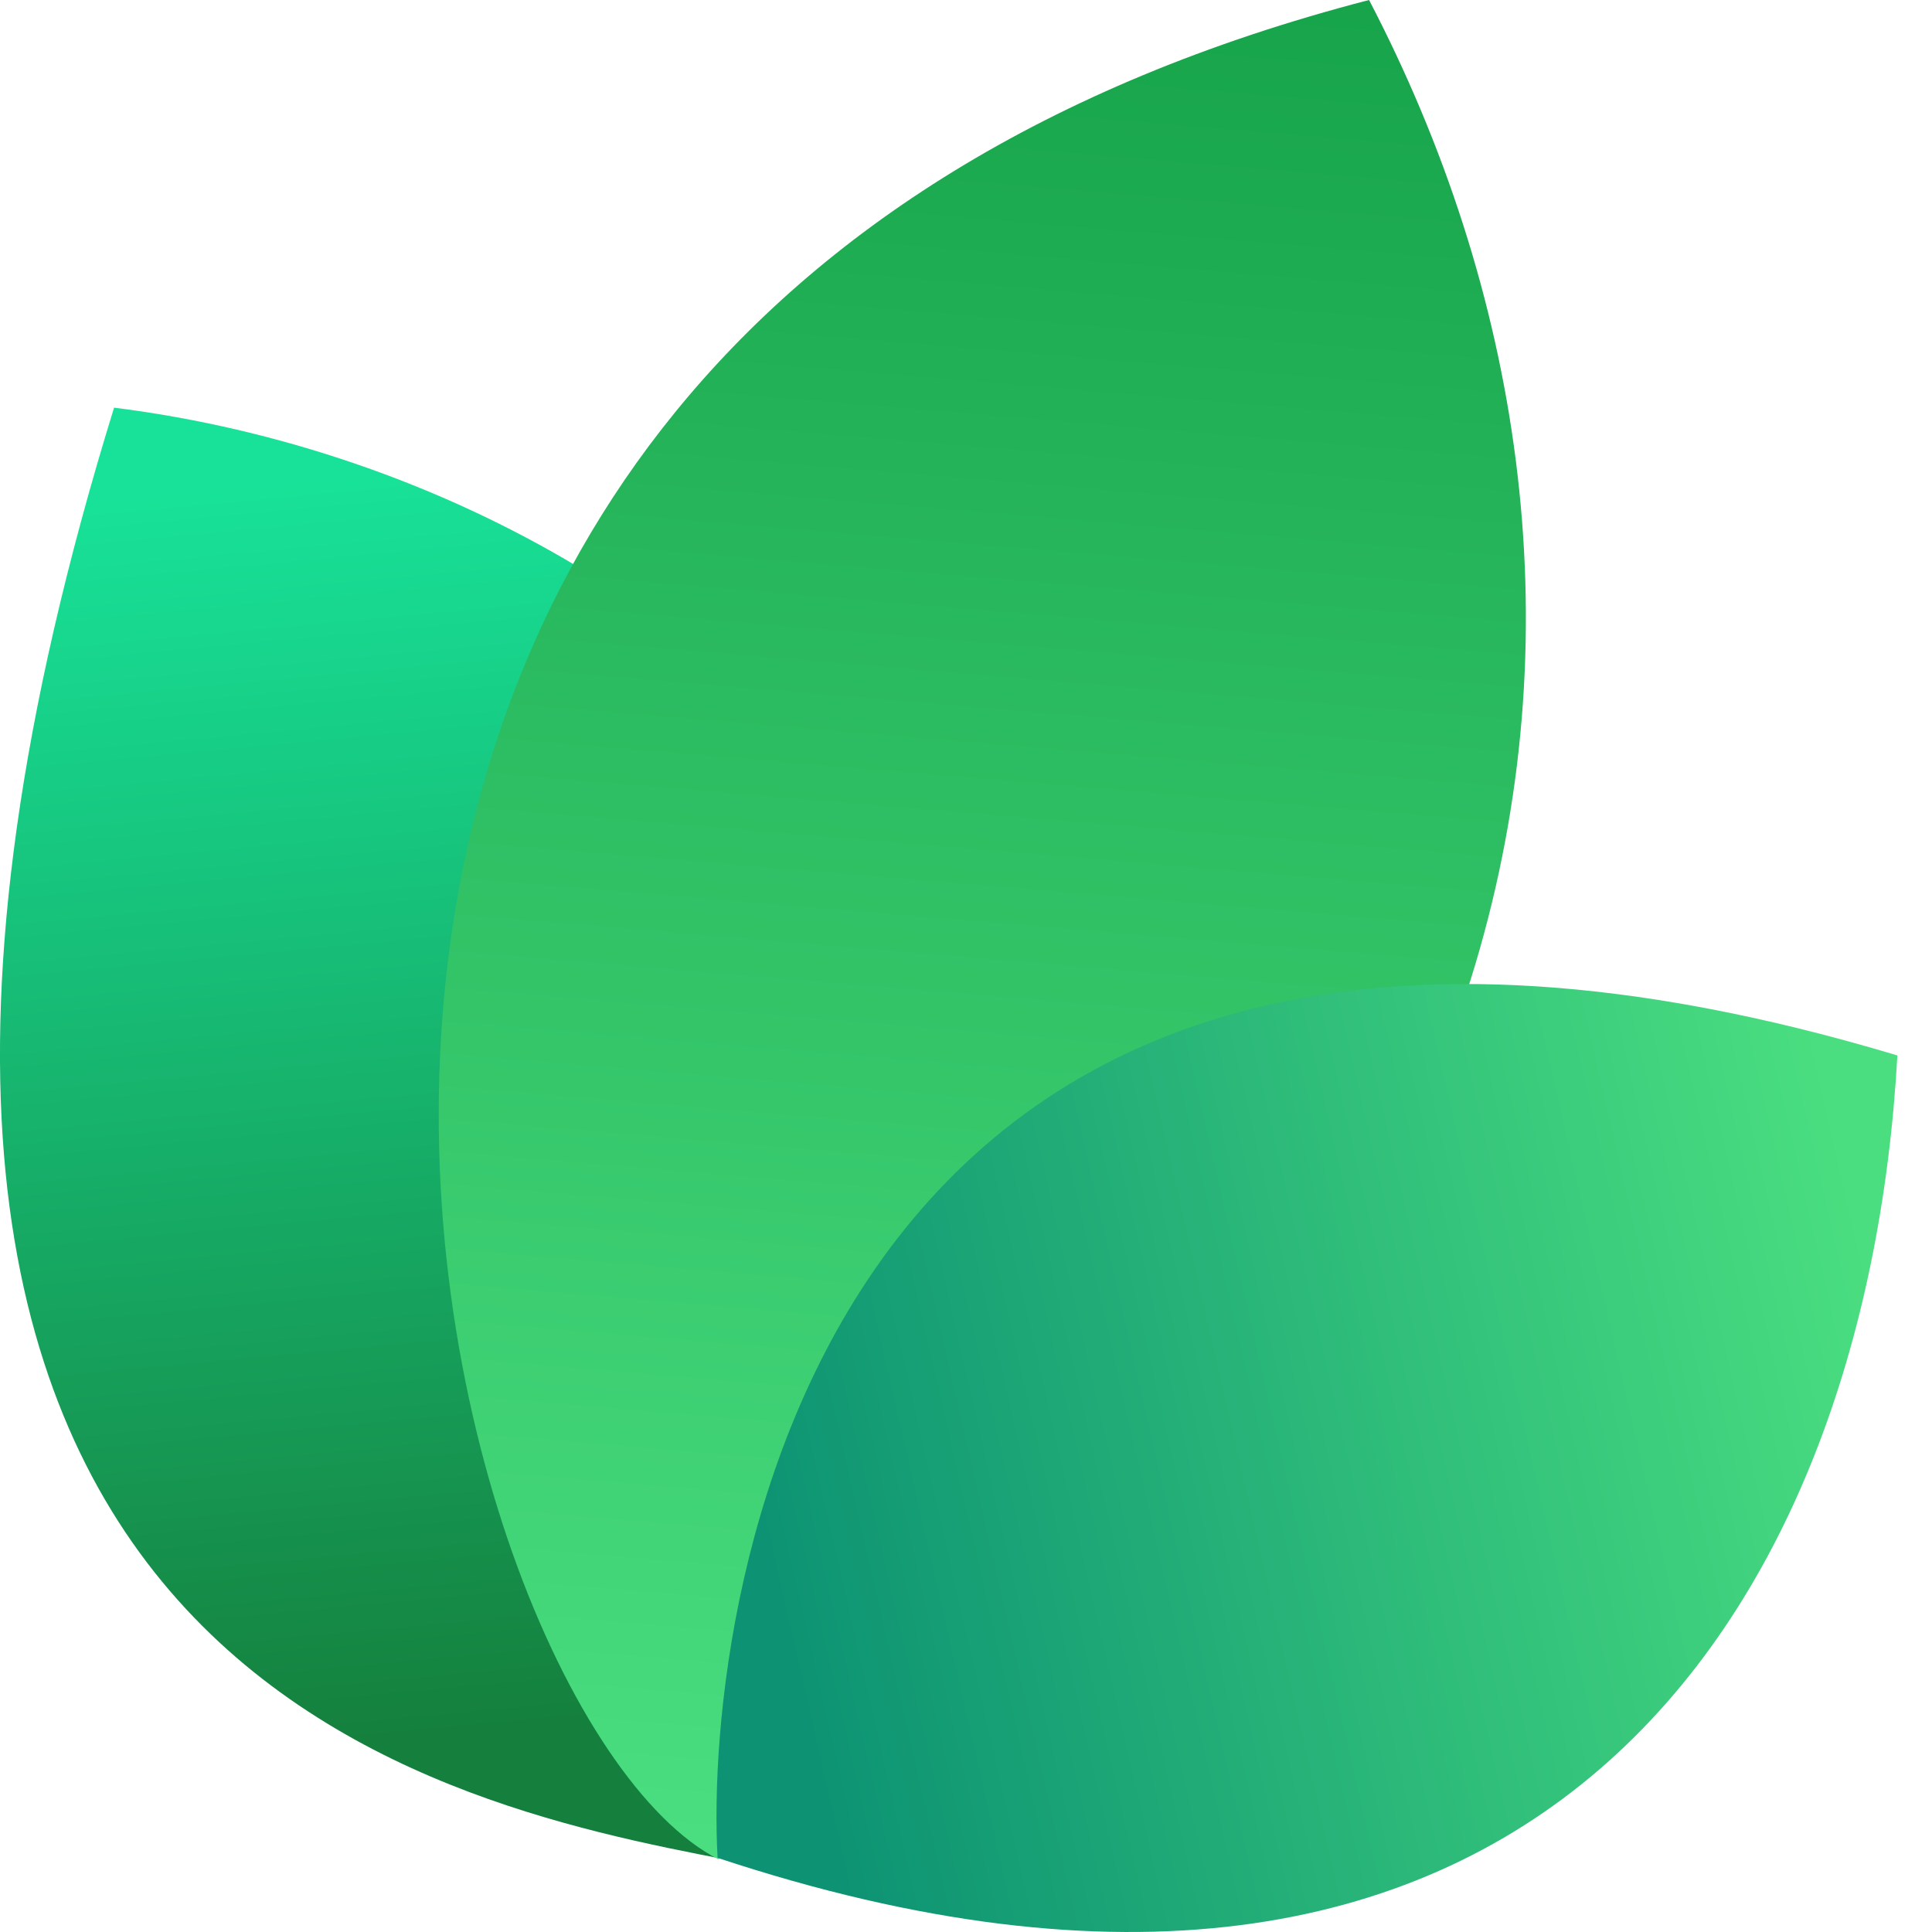
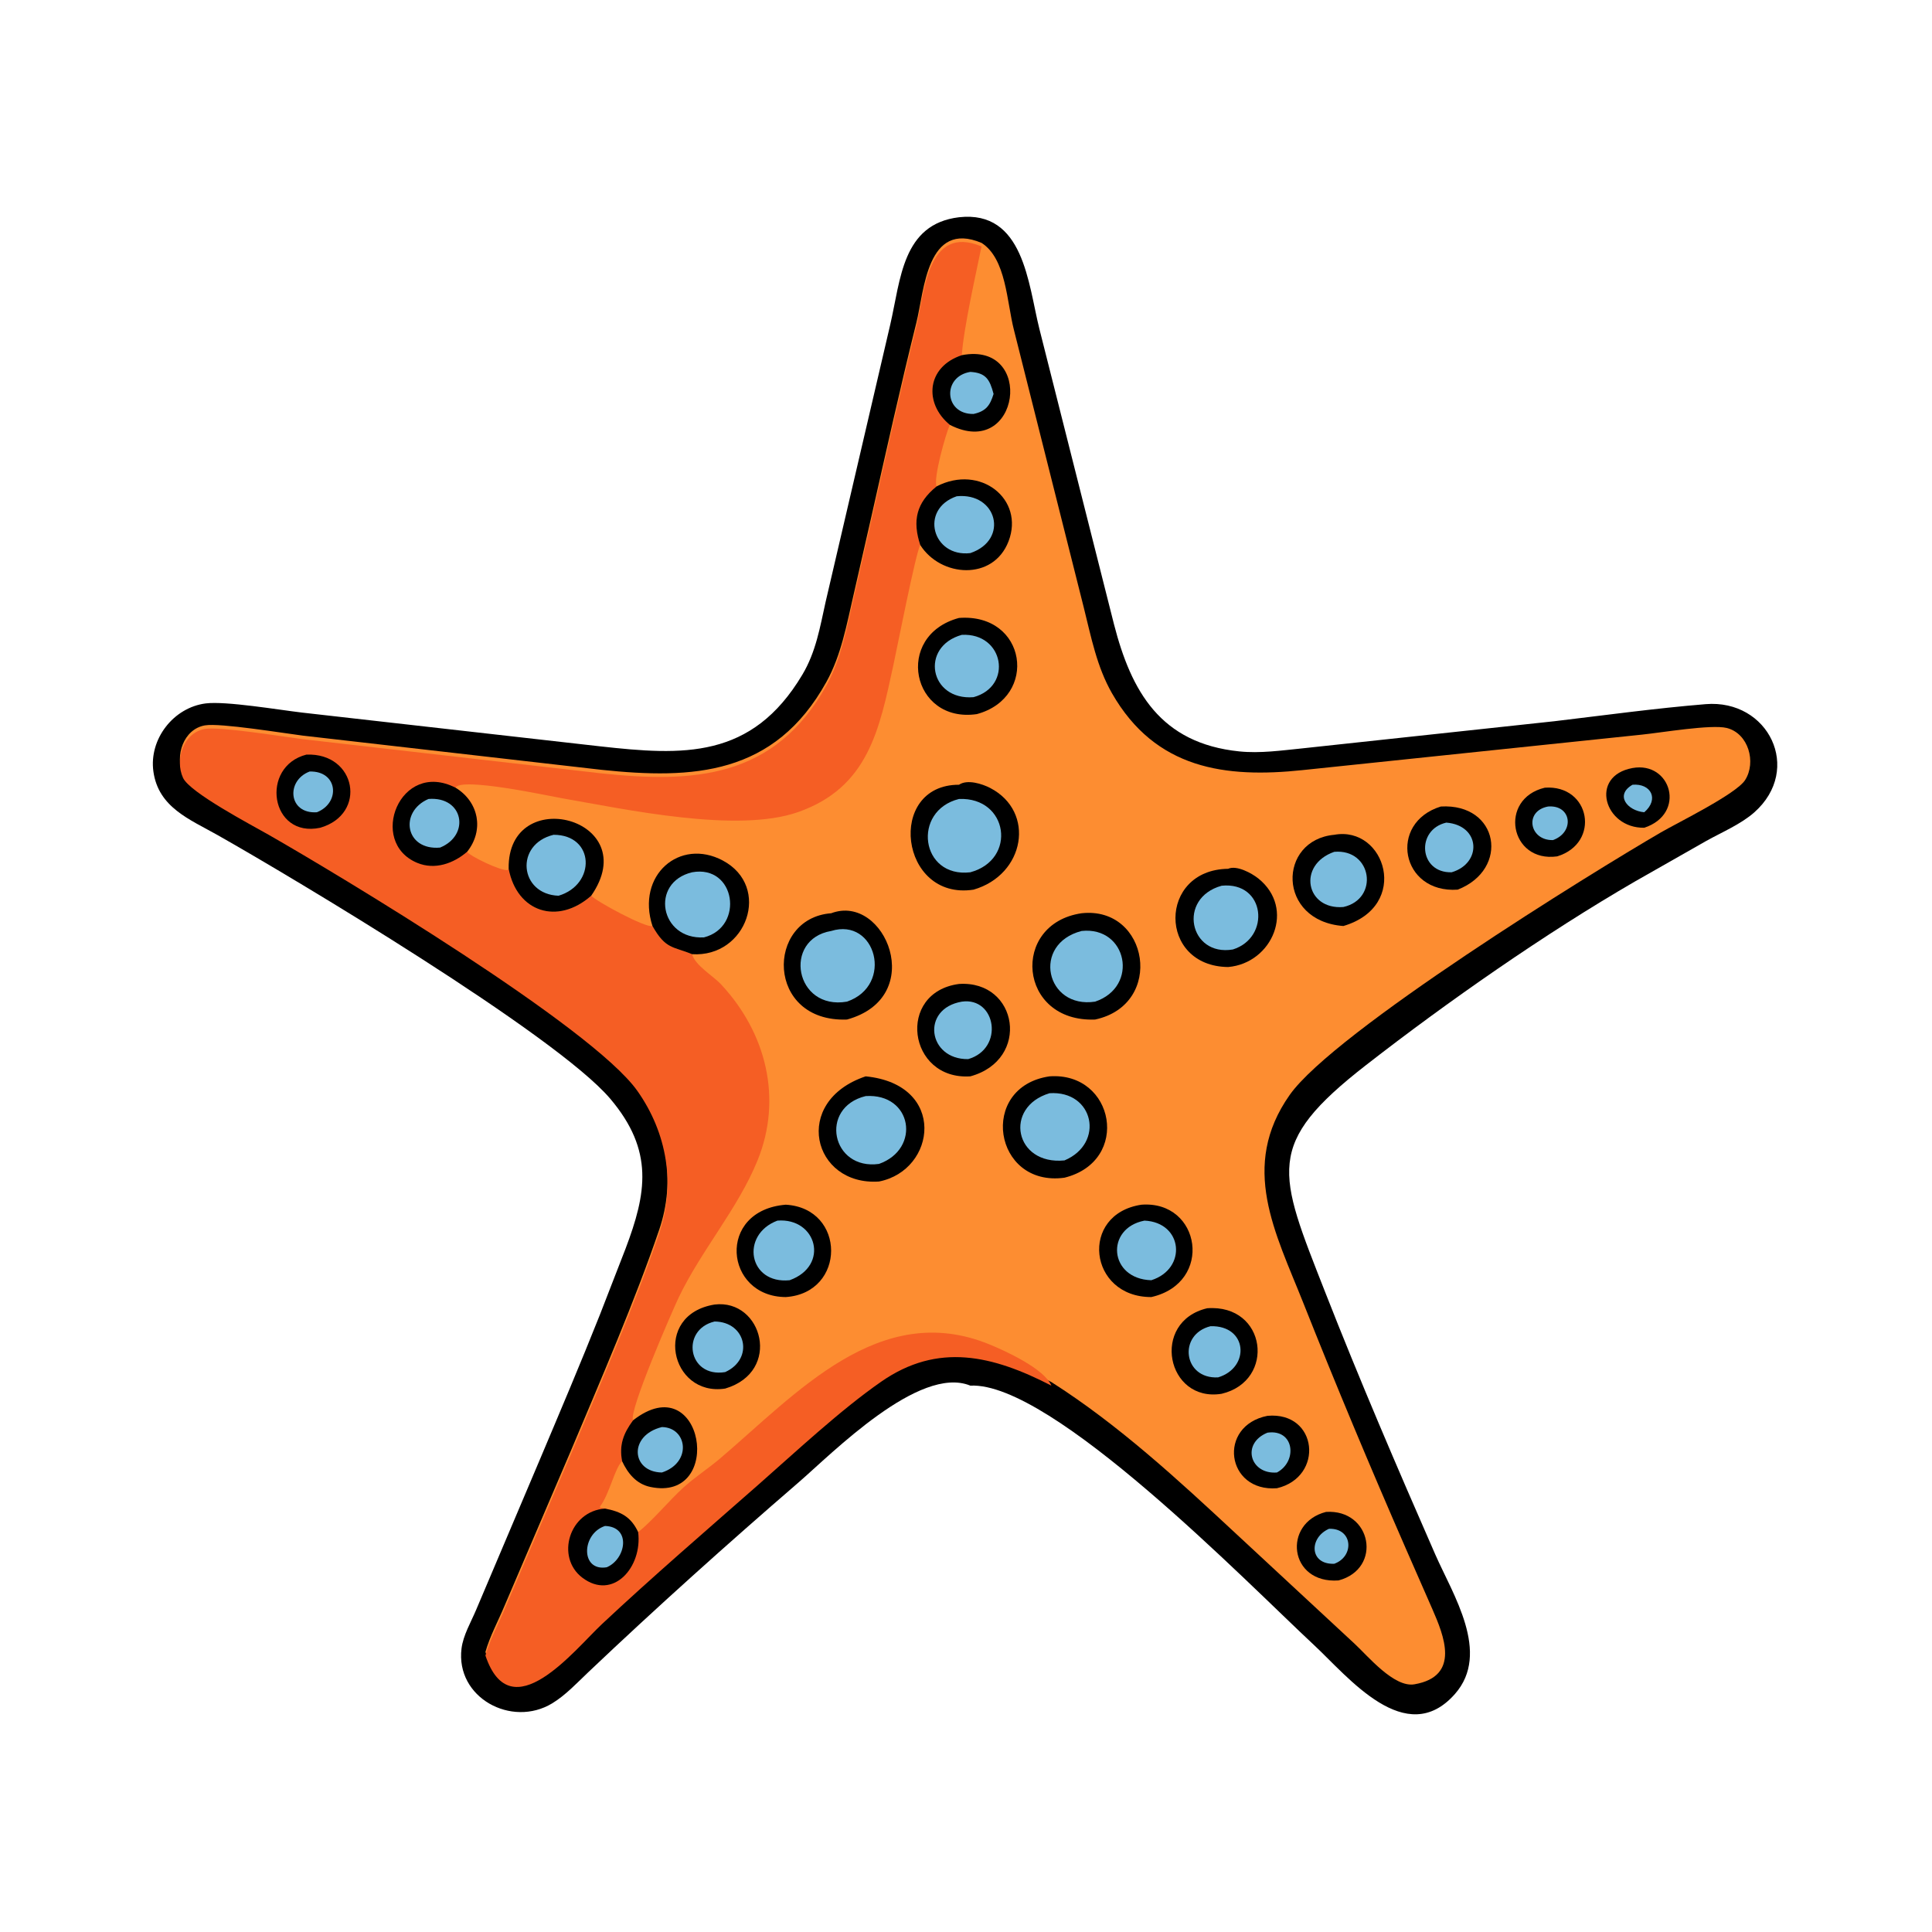
- <svg xmlns="http://www.w3.org/2000/svg" width="24" height="24" viewBox="0 0 24 24" fill="none">
-   <path d="M9.061 23.108C5.268 22.377 -3.391 20.627 1.417 5.064C9.634 6.099 16.973 14.064 9.061 23.108Z" fill="url(#paint0_linear_17557_2021)" />
-   <path d="M8.919 23.094C5.276 21.222 0.784 4.209 17.007 0C20.757 7.193 19.621 16.545 8.919 23.094Z" fill="url(#paint1_linear_17557_2021)" />
-   <path d="M8.914 23.079C8.735 19.882 10.159 9.085 23.57 13.111C23.181 20.123 18.984 26.418 8.914 23.079Z" fill="url(#paint2_linear_17557_2021)" />
-   <defs>
-     <linearGradient id="paint0_linear_17557_2021" x1="3.776" y1="5.916" x2="5.232" y2="21.559" gradientUnits="userSpaceOnUse">
-       <stop stop-color="#18E299" />
-       <stop offset="1" stop-color="#15803D" />
-     </linearGradient>
-     <linearGradient id="paint1_linear_17557_2021" x1="12.171" y1="-0.718" x2="10.19" y2="22.983" gradientUnits="userSpaceOnUse">
-       <stop stop-color="#16A34A" />
-       <stop offset="1" stop-color="#4ADE80" />
-     </linearGradient>
-     <linearGradient id="paint2_linear_17557_2021" x1="23.133" y1="15.353" x2="9.338" y2="18.52" gradientUnits="userSpaceOnUse">
-       <stop stop-color="#4ADE80" />
-       <stop offset="1" stop-color="#0D9373" />
-     </linearGradient>
-   </defs>
+ <svg xmlns="http://www.w3.org/2000/svg" width="360" height="360" viewBox="0 0 360 360" fill="none">
+   <path d="M178.698 40.481C190.772 39.137 191.577 52.894 193.666 61.252L207.572 116.309C210.798 128.848 216.242 138.505 230.915 140.012C234.819 140.414 238.797 139.834 242.685 139.446L289.643 134.389C299.012 133.277 308.423 131.98 317.827 131.208C329.519 130.248 335.948 143.319 326.904 151.358C324.435 153.553 320.851 155.072 317.964 156.679L304.665 164.243C287.944 173.929 269.745 186.631 254.569 198.442C235.547 213.244 238.101 218.259 246.921 240.759C253.361 257.189 260.337 273.435 267.419 289.602C270.715 297.125 277.842 307.998 271.111 315.643C261.97 326.026 251.191 312.434 244.842 306.527C232.345 294.899 195.956 257.426 180.807 258.193C171.289 254.288 155.022 270.856 148.815 276.214C135.499 287.711 122.418 299.45 109.656 311.555C107.544 313.558 105.387 315.881 102.89 317.395C95.32 321.984 84.856 316.327 86 307.166C86.307 304.707 87.755 302.259 88.709 300L100.584 271.992C104.373 263.011 108.178 254.056 111.778 244.993L116.557 232.686C120.471 222.349 121.9 214.425 113.741 204.77C103.622 192.796 54.329 163.398 40.539 155.602C35.345 152.666 29.518 150.463 28.583 143.754C27.746 137.744 32.296 131.846 38.318 131.074C42.037 130.597 51.979 132.272 56.248 132.775L111.742 139.06C127.231 140.787 140.08 141.535 149.506 125.719C152.053 121.446 152.788 116.889 153.849 112.125L165.882 60.497C167.838 52.083 168.113 41.756 178.698 40.481Z" fill="black" />
+   <path d="M90.453 307.819C91.271 304.913 92.805 302.097 93.975 299.306L106.455 270.14C111.943 257.08 118.283 242.511 122.839 229.125C125.937 220.023 124.276 210.41 118.765 202.611C110.31 190.648 62.937 162.246 50.074 154.892C46.867 153.059 35.358 147.021 34.103 144.273C32.546 140.865 34.176 135.859 38.188 135.162C40.988 134.675 52.87 136.625 56.403 137.069L112.054 143.441C129.072 145.231 144.33 144.512 153.996 127.049C156.769 122.038 157.768 116.359 159.048 110.84L162.349 96.361C165.082 84.27 167.763 72.141 170.755 60.113C172.235 54.166 172.684 40.994 182.892 45.256C187.504 48.199 187.591 56.251 188.93 61.471L201.95 113.223C203.319 118.688 204.375 124.245 207.21 129.192C215.321 143.347 228.357 145.016 242.711 143.499L305.939 136.888C309.5 136.528 318.891 134.935 321.75 135.645C325.799 136.651 327.294 142.027 325.177 145.351C323.52 147.952 312.578 153.312 309.504 155.096C296.767 162.489 248.603 192.248 240.311 204.033C230.929 217.37 237.667 229.713 242.853 242.782C248.944 258.132 255.321 273.366 261.929 288.497L266.901 299.841C269.012 304.678 272.226 312.348 263.563 313.845C259.757 314.502 254.881 308.575 252.43 306.308L230.431 285.894C219.59 275.802 208.438 265.498 195.909 257.527C184.952 251.882 174.795 249.444 164.23 256.769C156.676 262.006 148.308 269.83 141.281 276.011C131.502 284.612 121.661 293.063 112.156 301.971C107.045 306.761 95.178 321.911 90.453 307.819Z" fill="#FD8D31" />
+   <path d="M90.453 308.485C91.271 305.579 92.805 302.763 93.975 299.972L106.455 270.806C111.943 257.746 118.283 243.177 122.839 229.791C125.937 220.688 124.276 211.076 118.765 203.277C110.31 191.314 62.937 162.912 50.074 155.558C46.867 153.724 35.358 147.687 34.103 144.938C32.546 141.531 34.176 136.525 38.188 135.828C40.988 135.341 52.87 137.291 56.403 137.735L112.054 144.107C129.072 145.896 144.33 145.178 153.996 127.715C156.769 122.704 157.768 117.025 159.048 111.506L162.349 97.026C165.082 84.935 167.763 72.806 170.755 60.778C172.235 54.831 172.684 41.66 182.892 45.922C181.844 51.07 179.548 61.192 179.22 66.182C172.658 68.34 172.088 75.143 176.985 79.163C176.213 80.872 173.877 89.148 174.518 90.634C170.713 93.697 169.994 97.055 171.472 101.55C170.622 103.075 167.095 121.043 166.477 123.892C163.858 135.965 161.793 146.706 148.744 151.309C137.368 155.322 116.545 150.793 104.61 148.721C102.428 148.342 85.9 144.752 84.875 146.774C89.204 149.386 90.257 154.696 87.03 158.724C87.725 159.63 93.38 162.326 94.617 162.123L94.781 161.887C96.315 169.949 103.879 172.445 110.161 166.907C111.143 167.978 120.382 172.984 121.578 172.55C124.052 176.927 125.374 176.316 128.951 177.798C129.529 179.901 132.858 181.817 134.347 183.411C142.755 192.417 145.861 204.68 141.147 216.252C137.494 225.222 130.69 232.943 126.465 241.766C125.449 243.887 117.07 263.038 117.958 264.66C116.145 267.112 115.343 269.272 115.921 272.28C114.544 273.558 113.515 278.547 111.807 280.697L111.815 280.921L112.741 281.105C115.787 281.688 117.594 282.698 118.91 285.484C121.401 283.564 124.749 279.537 127.33 277.196C129.485 275.241 131.969 273.645 134.191 271.755C148.374 259.696 163.889 242.119 184.36 250.506C187.486 251.786 194.598 255.063 195.909 258.193C184.952 252.548 174.795 250.11 164.23 257.435C156.676 262.672 148.308 270.495 141.281 276.677C131.502 285.278 121.661 293.729 112.156 302.637C107.045 307.427 95.178 322.577 90.453 308.485Z" fill="#F55E24" />
+   <path d="M87.03 158.724C84.487 160.905 81.027 162.137 77.76 160.788C68.446 156.941 74.538 141.486 84.875 146.774C89.204 149.386 90.257 154.696 87.03 158.724Z" fill="black" />
+   <path d="M79.841 148.876C86.375 148.347 87.682 155.621 82.001 157.936C75.484 158.505 74.332 151.244 79.841 148.876Z" fill="#7BBCDE" />
+   <path d="M112.741 281.105C115.787 281.688 117.594 282.698 118.91 285.484C119.741 292.021 114.219 298.325 108.494 293.965C103.492 290.156 106.059 281.553 112.741 281.105Z" fill="black" />
+   <path d="M112.74 284.341C117.693 284.507 116.638 290.524 113.06 292.037C108.123 292.87 108.326 285.78 112.74 284.341Z" fill="#7BBCDE" />
+   <path d="M57.1 140.609C66.415 140.244 68.466 151.7 59.664 154.24C50.359 156.227 48.392 142.831 57.1 140.609Z" fill="black" />
+   <path d="M57.688 143.764C62.978 143.6 63.505 149.592 59.047 151.353C53.719 151.708 53.227 145.451 57.688 143.764Z" fill="#7BBCDE" />
+   <path d="M121.578 172.55C118.493 163.07 126.661 156.073 134.686 160.349C143.832 165.221 139.141 178.465 128.951 177.798C125.374 176.316 124.052 176.927 121.578 172.55Z" fill="black" />
+   <path d="M128.951 162.538C137.094 161.052 138.756 172.743 131.171 174.668C122.989 175.14 121.045 164.44 128.951 162.538Z" fill="#7BBCDE" />
+   <path d="M94.781 161.887C94.499 145.874 120.185 152.463 110.161 166.907C103.879 172.445 96.315 169.949 94.781 161.887Z" fill="black" />
+   <path d="M103.149 155.551C110.843 155.544 111.096 164.826 104.078 166.907C96.78 166.649 95.854 157.318 103.149 155.551Z" fill="#7BBCDE" />
+   <path d="M174.518 90.634C182.667 86.426 190.948 93.012 187.925 100.869C185.073 108.283 175.277 107.561 171.472 101.55C169.994 97.055 170.713 93.697 174.518 90.634Z" fill="black" />
+   <path d="M178.265 92.473C185.778 91.704 188.099 100.593 180.807 103.062C173.754 103.893 171.262 94.876 178.265 92.473Z" fill="#7BBCDE" />
+   <path d="M117.958 264.66C131.072 254.412 135.149 280.004 121.188 277.072C118.579 276.524 116.993 274.561 115.921 272.28C115.343 269.272 116.145 267.111 117.958 264.66Z" fill="black" />
+   <path d="M123.335 265.912C128.06 265.967 129.015 272.519 123.335 274.378C117.618 274.298 117.059 267.458 123.335 265.912Z" fill="#7BBCDE" />
+   <path d="M179.22 66.182C192.941 63.525 190.063 85.865 176.985 79.163C172.088 75.143 172.658 68.34 179.22 66.182Z" fill="black" />
+   <path d="M180.807 69.298C183.692 69.469 184.42 70.682 185.138 73.408C184.48 75.534 183.741 76.626 181.408 77.135C175.926 77.24 175.508 70.155 180.807 69.298Z" fill="#7BBCDE" />
+   <path d="M154.882 170.171C164.888 166.381 172.961 185.811 157.819 189.977C142.678 190.535 142.628 171.099 154.882 170.171Z" fill="black" />
+   <path d="M154.882 173.472C163.213 170.886 166.634 183.602 157.819 186.642C148.104 188.318 145.802 175.003 154.882 173.472Z" fill="#7BBCDE" />
+   <path d="M178.698 146.226C180.235 145.164 183.038 146.06 184.524 146.836C193.027 151.272 190.977 163.008 181.408 165.773C167.6 167.899 165.093 146.202 178.698 146.226Z" fill="black" />
+   <path d="M178.698 148.876C187.874 148.499 189.568 160.161 180.807 162.538C171.509 163.639 169.876 151.072 178.698 148.876Z" fill="#7BBCDE" />
+   <path d="M201.542 170.171C214.042 168.801 217.086 187.196 204.054 189.977C189.681 190.532 188.242 172.111 201.542 170.171Z" fill="black" />
+   <path d="M201.542 173.472C210.037 172.563 212.321 183.869 204.054 186.642C194.86 188.032 192.176 175.884 201.542 173.472Z" fill="#7BBCDE" />
+   <path d="M161.305 200.561C176.493 202.061 174.476 218.068 163.787 220.158C151.409 221.011 147.426 205.227 161.305 200.561Z" fill="black" />
+   <path d="M161.305 204.238C169.994 203.675 171.653 214.092 163.787 216.88C154.939 218.101 152.554 206.372 161.305 204.238Z" fill="#7BBCDE" />
+   <path d="M195.568 200.561C207.698 199.7 210.776 216.361 198.352 219.446C185.093 221.275 182.224 202.509 195.568 200.561Z" fill="black" />
+   <path d="M195.568 203.705C203.825 203.157 205.925 213.042 198.352 216.226C189.045 217.153 186.963 206.289 195.568 203.705Z" fill="#7BBCDE" />
+   <path d="M228.844 161.887C230.427 161.167 233.242 162.711 234.448 163.674C241.471 169.272 237.086 179.488 228.844 180.19C215.741 180.058 215.769 162.059 228.844 161.887Z" fill="black" />
+   <path d="M227.642 165.04C235.807 164.226 236.814 174.698 229.731 176.92C221.632 178.309 219.307 167.348 227.642 165.04Z" fill="#7BBCDE" />
+   <path d="M178.698 115.144C191.33 114.213 193.569 129.942 182.019 133.064C169.871 134.83 166.496 118.436 178.698 115.144Z" fill="black" />
+   <path d="M179.22 118.294C187.085 117.88 188.815 127.874 181.408 129.907C173.21 130.573 171.346 120.499 179.22 118.294Z" fill="#7BBCDE" />
+   <path d="M146.421 224.478C157.68 225.148 157.685 240.928 146.421 241.689C134.976 241.637 133.457 225.525 146.421 224.478Z" fill="black" />
+   <path d="M144.855 227.445C152.177 226.855 154.654 235.846 147.137 238.553C139.472 239.318 137.884 230.084 144.855 227.445Z" fill="#7BBCDE" />
+   <path d="M212.702 224.478C223.772 223.657 226.197 239.048 214.531 241.689C202.814 241.715 201.068 226.208 212.702 224.478Z" fill="black" />
+   <path d="M213.258 227.445C220.44 227.771 221.256 236.407 214.531 238.553C206.609 238.321 205.906 228.852 213.258 227.445Z" fill="#7BBCDE" />
+   <path d="M178.698 183.347C189.728 182.63 192.083 197.486 180.807 200.561C169.148 201.324 166.979 184.896 178.698 183.347Z" fill="black" />
+   <path d="M179.22 186.642C185.609 185.73 187.188 195.386 180.406 197.352C172.894 197.458 171.533 187.95 179.22 186.642Z" fill="#7BBCDE" />
+   <path d="M248.62 155.551C258.138 153.811 262.905 168.843 250.314 172.549C237.929 171.621 238.055 156.525 248.62 155.551Z" fill="black" />
+   <path d="M248.62 158.724C255.677 158.114 257.035 167.512 250.314 169.009C243.316 169.58 241.677 161.144 248.62 158.724Z" fill="#7BBCDE" />
+   <path d="M224.943 243.773C236.041 242.961 237.777 257.295 227.642 259.709C217.352 261.385 214.346 246.274 224.943 243.773Z" fill="black" />
+   <path d="M225.572 247.118C232.493 246.942 233.002 254.838 226.973 256.655C220.464 257.008 219.445 248.626 225.572 247.118Z" fill="#7BBCDE" />
+   <path d="M133.154 243.081C142.059 241.994 145.778 255.6 135.123 258.74C124.88 260.304 121.501 244.962 133.154 243.081Z" fill="black" />
+   <path d="M133.154 246.244C139.045 246.295 140.553 253.218 135.123 255.669C128.14 256.799 126.774 247.741 133.154 246.244Z" fill="#7BBCDE" />
+   <path d="M268.48 150.281C279.311 149.656 281.359 161.981 271.619 165.773C261.02 166.507 258.605 153.313 268.48 150.281Z" fill="black" />
+   <path d="M269.495 153.281C275.892 153.781 276.191 160.87 270.49 162.538C264.394 162.706 263.775 154.599 269.495 153.281Z" fill="#7BBCDE" />
+   <path d="M236.176 263.818C245.592 262.979 246.781 275.24 237.938 277.31C228.454 278.042 226.81 265.663 236.176 263.818Z" fill="black" />
+   <path d="M236.176 266.957C241.187 266.235 241.832 272.31 237.938 274.378C232.907 274.775 231.253 268.948 236.176 266.957Z" fill="#7BBCDE" />
+   <path d="M287.853 146.774C296.356 146.178 298.294 157.097 290.156 159.573C281.321 160.804 279.173 148.843 287.853 146.774Z" fill="black" />
+   <path d="M288.462 150.281C292.844 149.93 293.476 155.047 289.385 156.537C284.96 156.66 283.96 151.11 288.462 150.281Z" fill="#7BBCDE" />
+   <path d="M247.087 281.723C255.593 281.172 257.656 292.298 249.418 294.491C240.153 295.154 238.925 283.811 247.087 281.723Z" fill="black" />
+   <path d="M247.637 284.869C252.088 284.711 252.436 290.012 248.62 291.385C244.005 291.576 243.843 286.56 247.637 284.869Z" fill="#7BBCDE" />
+   <path d="M304.193 143.111C311.404 141.805 314.283 151.638 306.384 154.24C298.918 154.358 296.084 144.596 304.193 143.111Z" fill="black" />
+   <path d="M304.193 146.226C307.631 145.931 309.213 148.917 306.384 151.353C303.211 151.068 300.869 148.137 304.193 146.226Z" fill="#7BBCDE" />
</svg>
